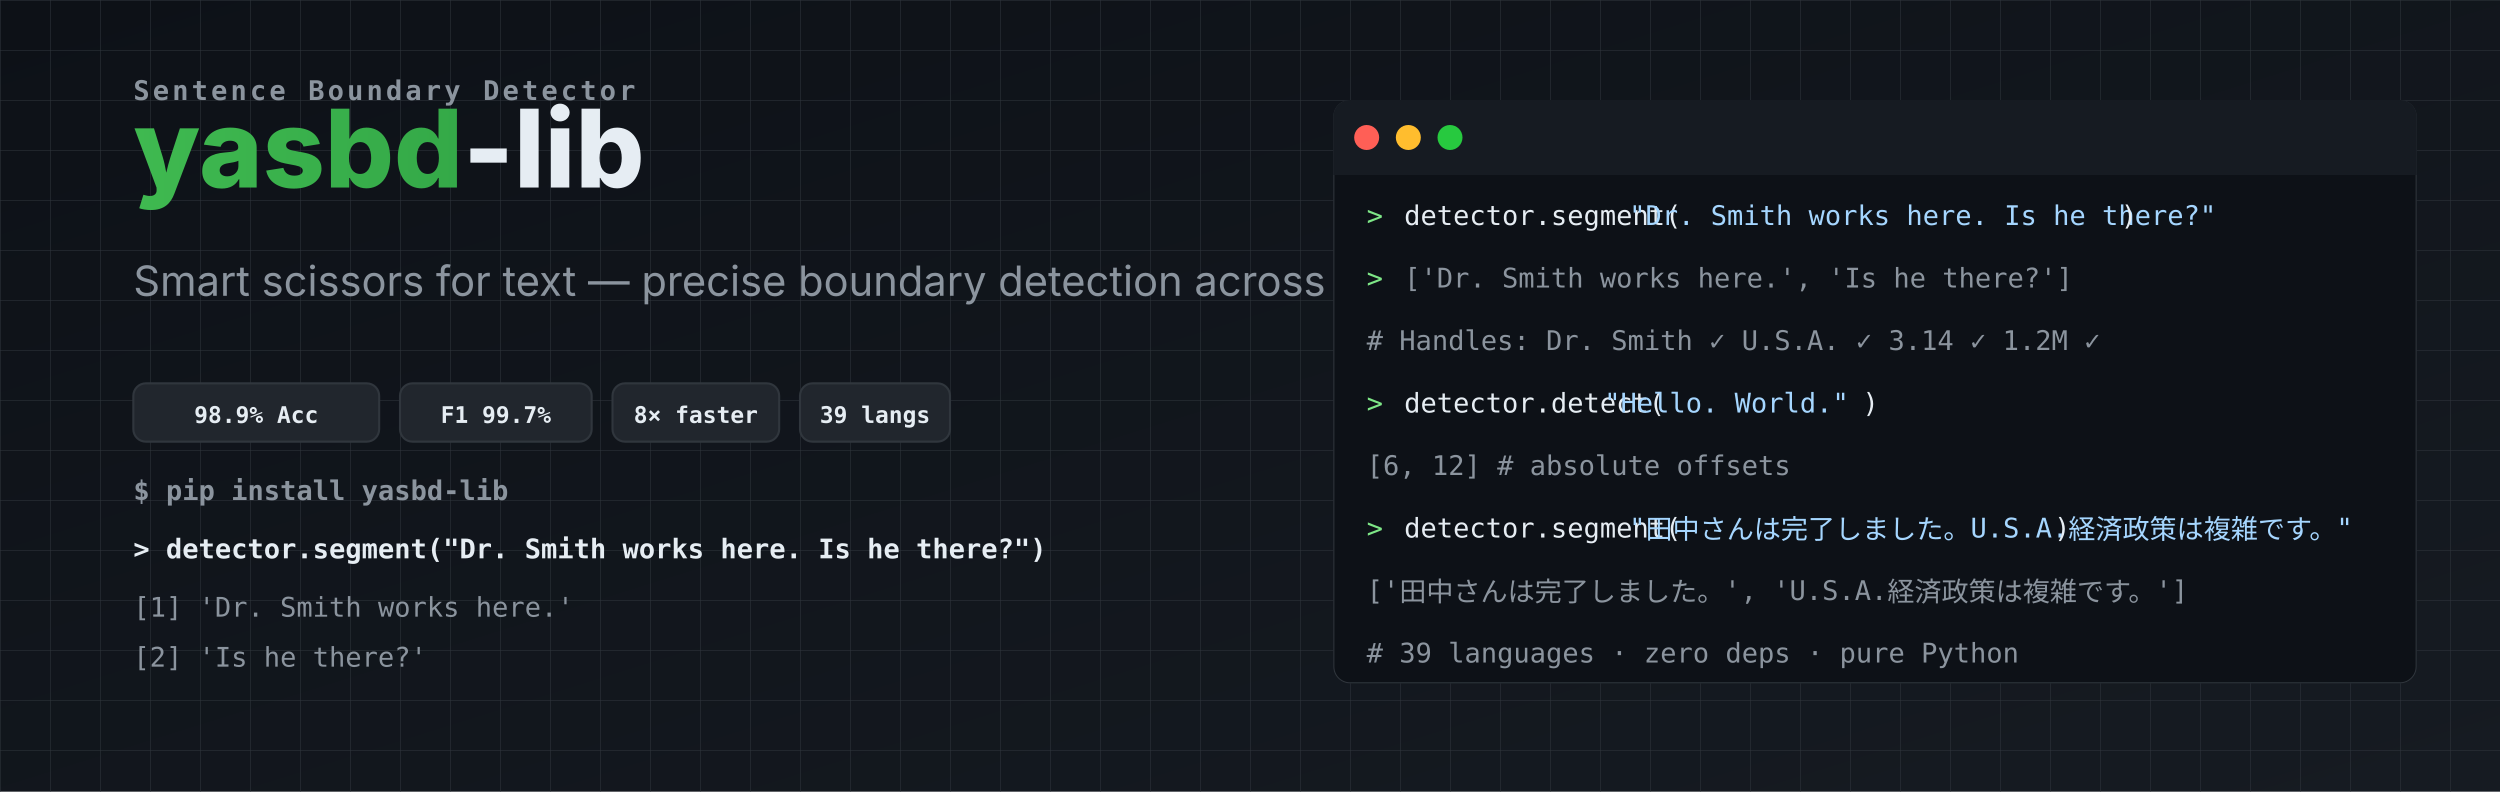
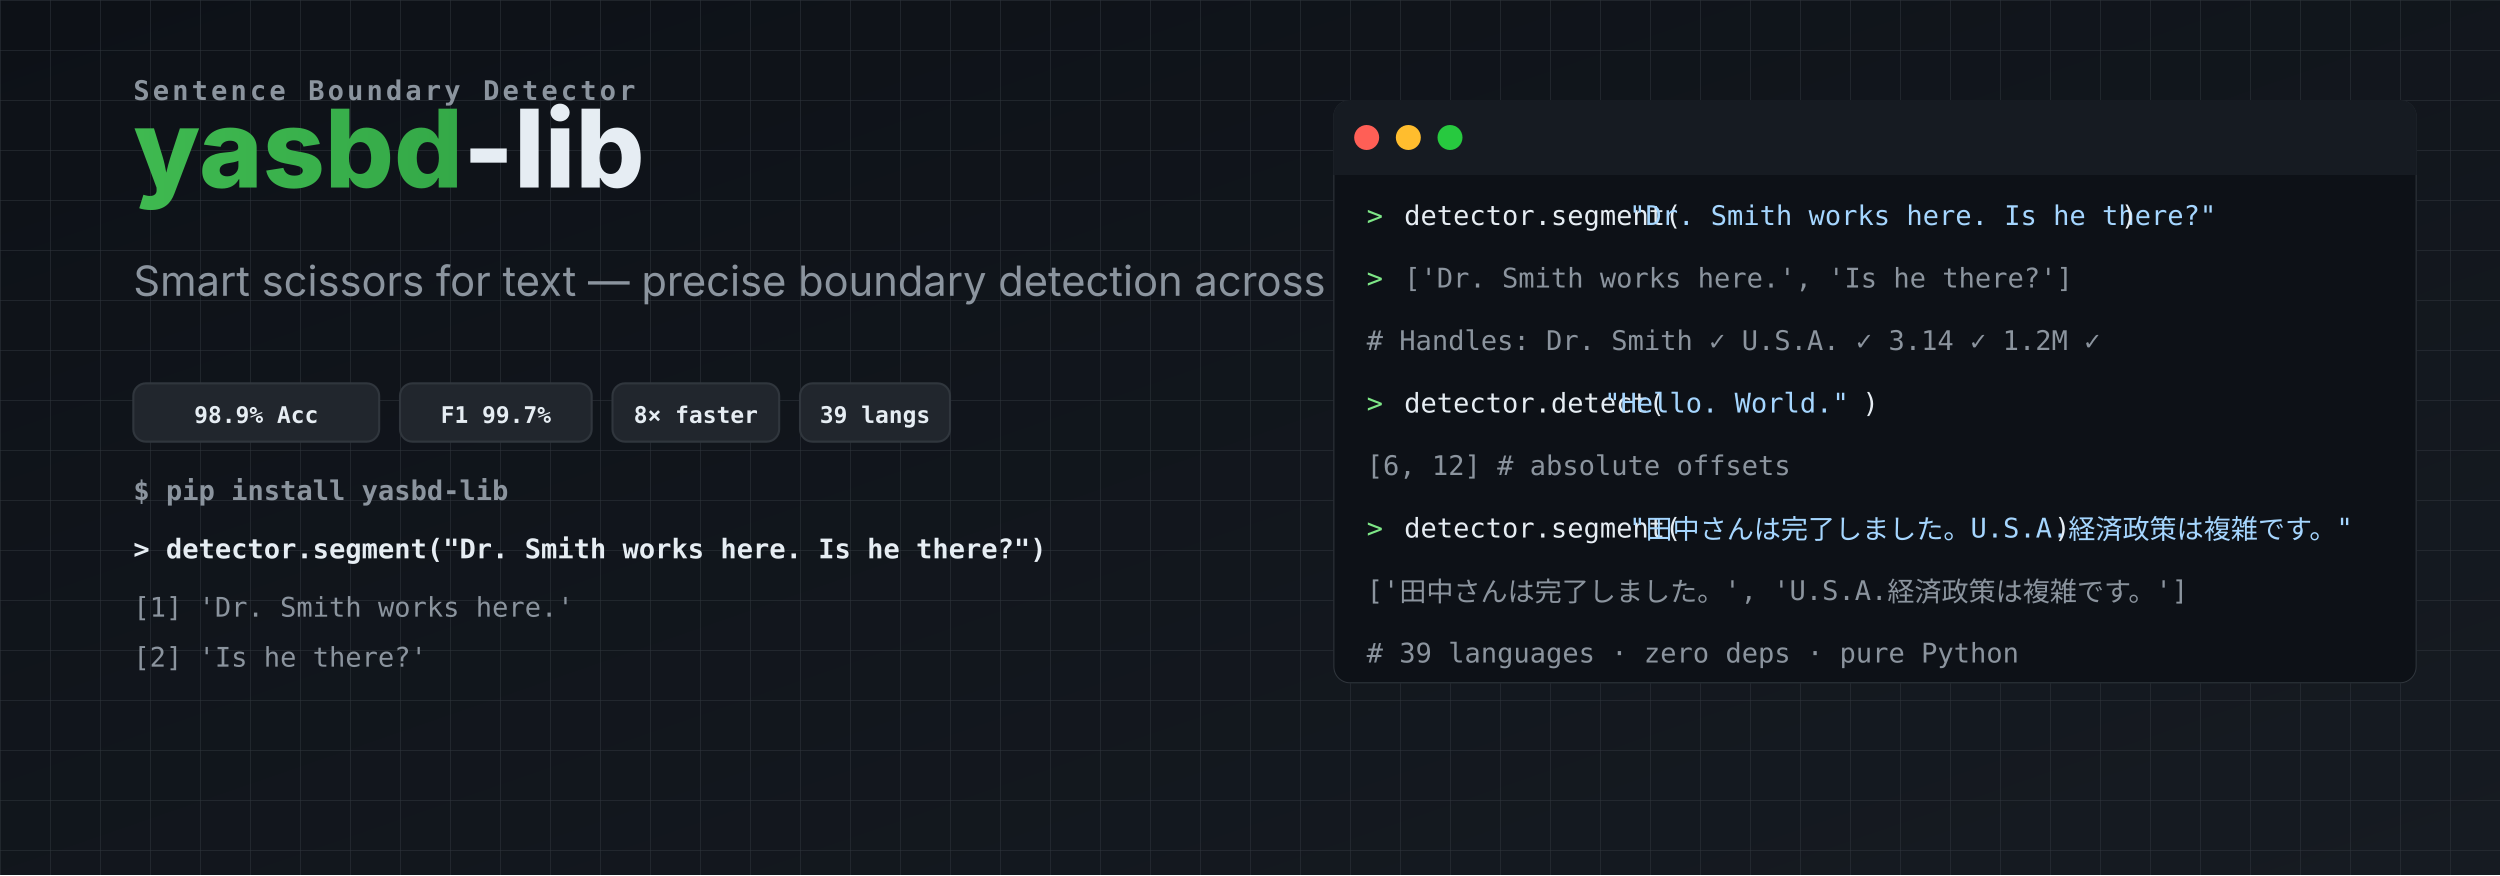
- <svg xmlns="http://www.w3.org/2000/svg" width="1200" height="380" viewBox="0 0 1200 380" role="img" aria-labelledby="title desc">
+ <svg xmlns="http://www.w3.org/2000/svg" width="1200" height="420" viewBox="0 0 1200 420" role="img" aria-labelledby="title desc">
  <defs>
    <linearGradient id="bgGrad" x1="0%" y1="0%" x2="100%" y2="100%">
      <stop offset="0%" stop-color="#0d1117" />
      <stop offset="100%" stop-color="#161b22" />
    </linearGradient>
    <linearGradient id="accentGrad" x1="0%" y1="0%" x2="100%" y2="0%">
      <stop offset="0%" stop-color="#3fb950" />
      <stop offset="100%" stop-color="#2ea043" />
    </linearGradient>
    <linearGradient id="cutGrad" x1="0%" y1="0%" x2="0%" y2="100%">
      <stop offset="0%" stop-color="#ff6b35" />
      <stop offset="100%" stop-color="#f7813a" />
    </linearGradient>
    <filter id="glow" x="-50%" y="-50%" width="200%" height="200%">
      <feGaussianBlur stdDeviation="4" result="blur" />
      <feMerge>
        <feMergeNode in="blur" />
        <feMergeNode in="SourceGraphic" />
      </feMerge>
    </filter>
    <pattern id="grid" patternUnits="userSpaceOnUse" width="24" height="24">
      <path d="M 24 0 L 0 0 0 24" fill="none" stroke="#30363d" stroke-width="0.5" />
    </pattern>
    <clipPath id="terminalClip">
      <rect x="0" y="0" width="520" height="280" rx="8" />
    </clipPath>
  </defs>
-   <rect width="1200" height="380" fill="url(#bgGrad)" />
-   <rect width="1200" height="380" fill="url(#grid)" />
+   <rect width="1200" height="420" fill="url(#bgGrad)" />
+   <rect width="1200" height="420" fill="url(#grid)" />
  <g id="title-block" transform="translate(64 48)">
    <text x="0" y="0" font-family="ui-monospace, SFMono-Regular, Menlo, monospace" font-size="13" font-weight="600" fill="#8b949e" letter-spacing="1.5" text-transform="uppercase">
      Sentence Boundary Detector
    </text>
    <text x="0" y="42" font-family="-apple-system, BlinkMacSystemFont, Segoe UI, PingFang SC, sans-serif" font-size="52" font-weight="800" fill="#e6edf3">
      <tspan fill="url(#accentGrad)">yasbd</tspan>-lib
    </text>
    <text x="0" y="94" font-family="-apple-system, BlinkMacSystemFont, Segoe UI, PingFang SC, sans-serif" font-size="20" font-weight="400" fill="#8b949e">
      Smart scissors for text — precise boundary detection across 39 languages
    </text>
    <g transform="translate(0 136)">
      <g class="badge" transform="translate(0 0)">
        <rect x="0" y="0" width="118" height="28" rx="6" fill="#21262d" stroke="#30363d" stroke-width="1" />
        <text x="59" y="19" font-family="ui-monospace, SFMono-Regular, Menlo, monospace" font-size="11" font-weight="600" fill="#e6edf3" text-anchor="middle">
          98.9% Acc
        </text>
      </g>
      <g class="badge" transform="translate(128 0)">
        <rect x="0" y="0" width="92" height="28" rx="6" fill="#21262d" stroke="#30363d" stroke-width="1" />
        <text x="46" y="19" font-family="ui-monospace, SFMono-Regular, Menlo, monospace" font-size="11" font-weight="600" fill="#e6edf3" text-anchor="middle">
          F1 99.7%
        </text>
      </g>
      <g class="badge" transform="translate(230 0)">
        <rect x="0" y="0" width="80" height="28" rx="6" fill="#21262d" stroke="#30363d" stroke-width="1" />
        <text x="40" y="19" font-family="ui-monospace, SFMono-Regular, Menlo, monospace" font-size="11" font-weight="600" fill="#e6edf3" text-anchor="middle">
          8× faster
        </text>
      </g>
      <g class="badge" transform="translate(320 0)">
        <rect x="0" y="0" width="72" height="28" rx="6" fill="#21262d" stroke="#30363d" stroke-width="1" />
        <text x="36" y="19" font-family="ui-monospace, SFMono-Regular, Menlo, monospace" font-size="11" font-weight="600" fill="#e6edf3" text-anchor="middle">
          39 langs
        </text>
      </g>
    </g>
    <g transform="translate(0 192)">
      <text x="0" y="0" font-family="ui-monospace, SFMono-Regular, Menlo, monospace" font-size="13" font-weight="600" fill="#8b949e">
        $ pip install yasbd-lib
      </text>
      <text x="0" y="28" font-family="ui-monospace, SFMono-Regular, Menlo, monospace" font-size="13" font-weight="600" fill="#e6edf3">
        &gt; detector.segment("Dr. Smith works here. Is he there?")
      </text>
      <text x="0" y="56" font-family="ui-monospace, SFMono-Regular, Menlo, monospace" font-size="13" fill="#8b949e">
        [1] 'Dr. Smith works here.'
      </text>
      <text x="0" y="80" font-family="ui-monospace, SFMono-Regular, Menlo, monospace" font-size="13" fill="#8b949e">
        [2] 'Is he there?'
      </text>
    </g>
  </g>
  <g id="project-proof" transform="translate(640 48)" clip-path="url(#terminalClip)">
    <rect width="520" height="280" rx="8" fill="#0d1117" stroke="#30363d" stroke-width="1" />
    <rect width="520" height="36" rx="8 8 0 0" fill="#161b22" />
    <circle cx="16" cy="18" r="6" fill="#ff5f56" />
    <circle cx="36" cy="18" r="6" fill="#ffbd2e" />
    <circle cx="56" cy="18" r="6" fill="#27c93f" />
    <g transform="translate(16 60)" font-family="ui-monospace, SFMono-Regular, Menlo, monospace" font-size="13" line-height="1.6">
      <text x="0" y="0" fill="#7ee787">&gt; </text>
      <text x="18" y="0" fill="#e6edf3">detector.segment(</text>
      <text x="126" y="0" fill="#a5d6ff">"Dr. Smith works here. Is he there?"</text>
      <text x="362" y="0" fill="#e6edf3">)</text>
      <text x="0" y="30" fill="#7ee787">&gt; </text>
      <text x="18" y="30" fill="#8b949e">['Dr. Smith works here.', 'Is he there?']</text>
      <text x="0" y="60" fill="#8b949e"># Handles: Dr. Smith ✓  U.S.A. ✓  3.14 ✓  1.2M ✓</text>
      <text x="0" y="90" fill="#7ee787">&gt; </text>
      <text x="18" y="90" fill="#e6edf3">detector.detect(</text>
      <text x="114" y="90" fill="#a5d6ff">"Hello. World."</text>
      <text x="238" y="90" fill="#e6edf3">)</text>
      <text x="0" y="120" fill="#8b949e">[6, 12]  # absolute offsets</text>
      <text x="0" y="150" fill="#7ee787">&gt; </text>
      <text x="18" y="150" fill="#e6edf3">detector.segment(</text>
      <text x="126" y="150" fill="#a5d6ff">"田中さんは完了しました。U.S.A.経済政策は複雑です。"</text>
      <text x="330" y="150" fill="#e6edf3">)</text>
      <text x="0" y="180" fill="#8b949e">['田中さんは完了しました。', 'U.S.A.経済政策は複雑です。']</text>
      <text x="0" y="210" fill="#8b949e"># 39 languages · zero deps · pure Python</text>
    </g>
    <line x1="260" y1="250" x2="260" y2="280" stroke="url(#cutGrad)" stroke-width="2" stroke-dasharray="8,4" stroke-linecap="round" opacity="0.6" />
    <text x="260" y="298" font-family="ui-monospace, SFMono-Regular, Menlo, monospace" font-size="11" fill="#8b949e" text-anchor="middle">
      precision cut
    </text>
  </g>
  <g stroke="url(#cutGrad)" stroke-width="2" stroke-linecap="round" opacity="0.4">
    <line x1="24" y1="24" x2="72" y2="24" />
    <line x1="24" y1="24" x2="24" y2="72" />
    <line x1="1176" y1="24" x2="1128" y2="24" />
    <line x1="1176" y1="24" x2="1176" y2="72" />
    <line x1="24" y1="356" x2="72" y2="356" />
    <line x1="24" y1="356" x2="24" y2="308" />
    <line x1="1176" y1="356" x2="1128" y2="356" />
    <line x1="1176" y1="356" x2="1176" y2="308" />
  </g>
</svg>
